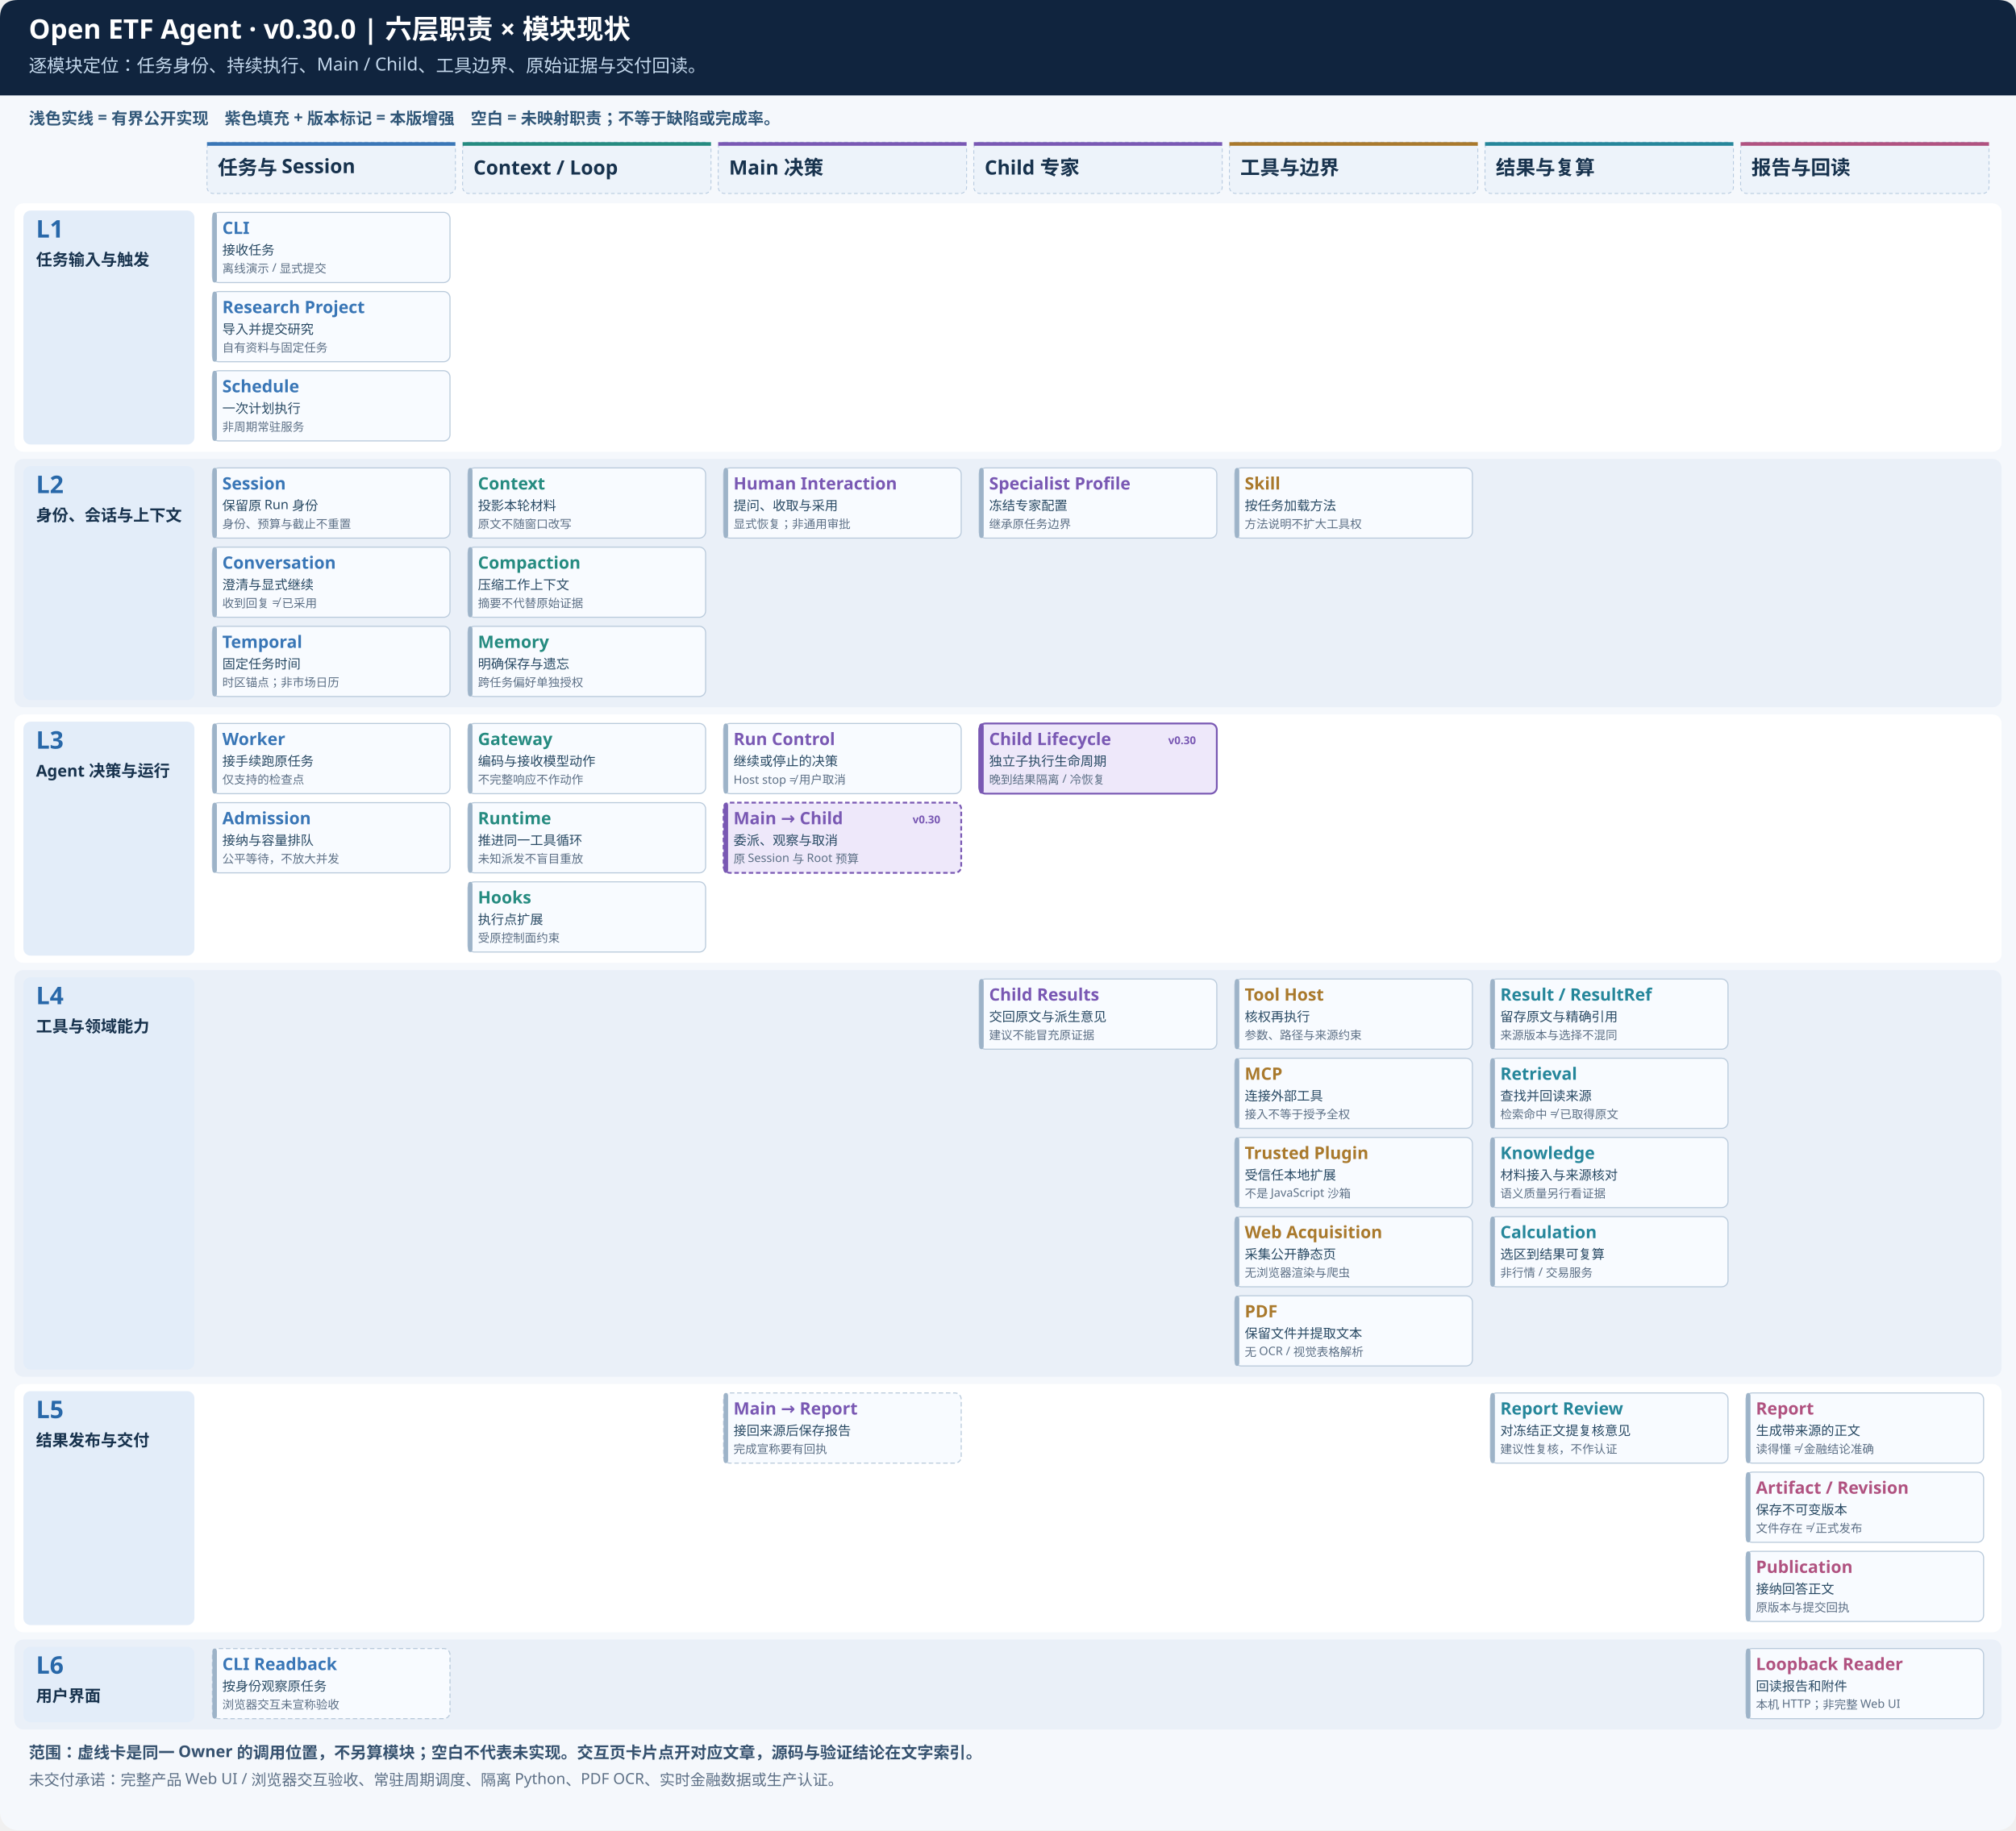
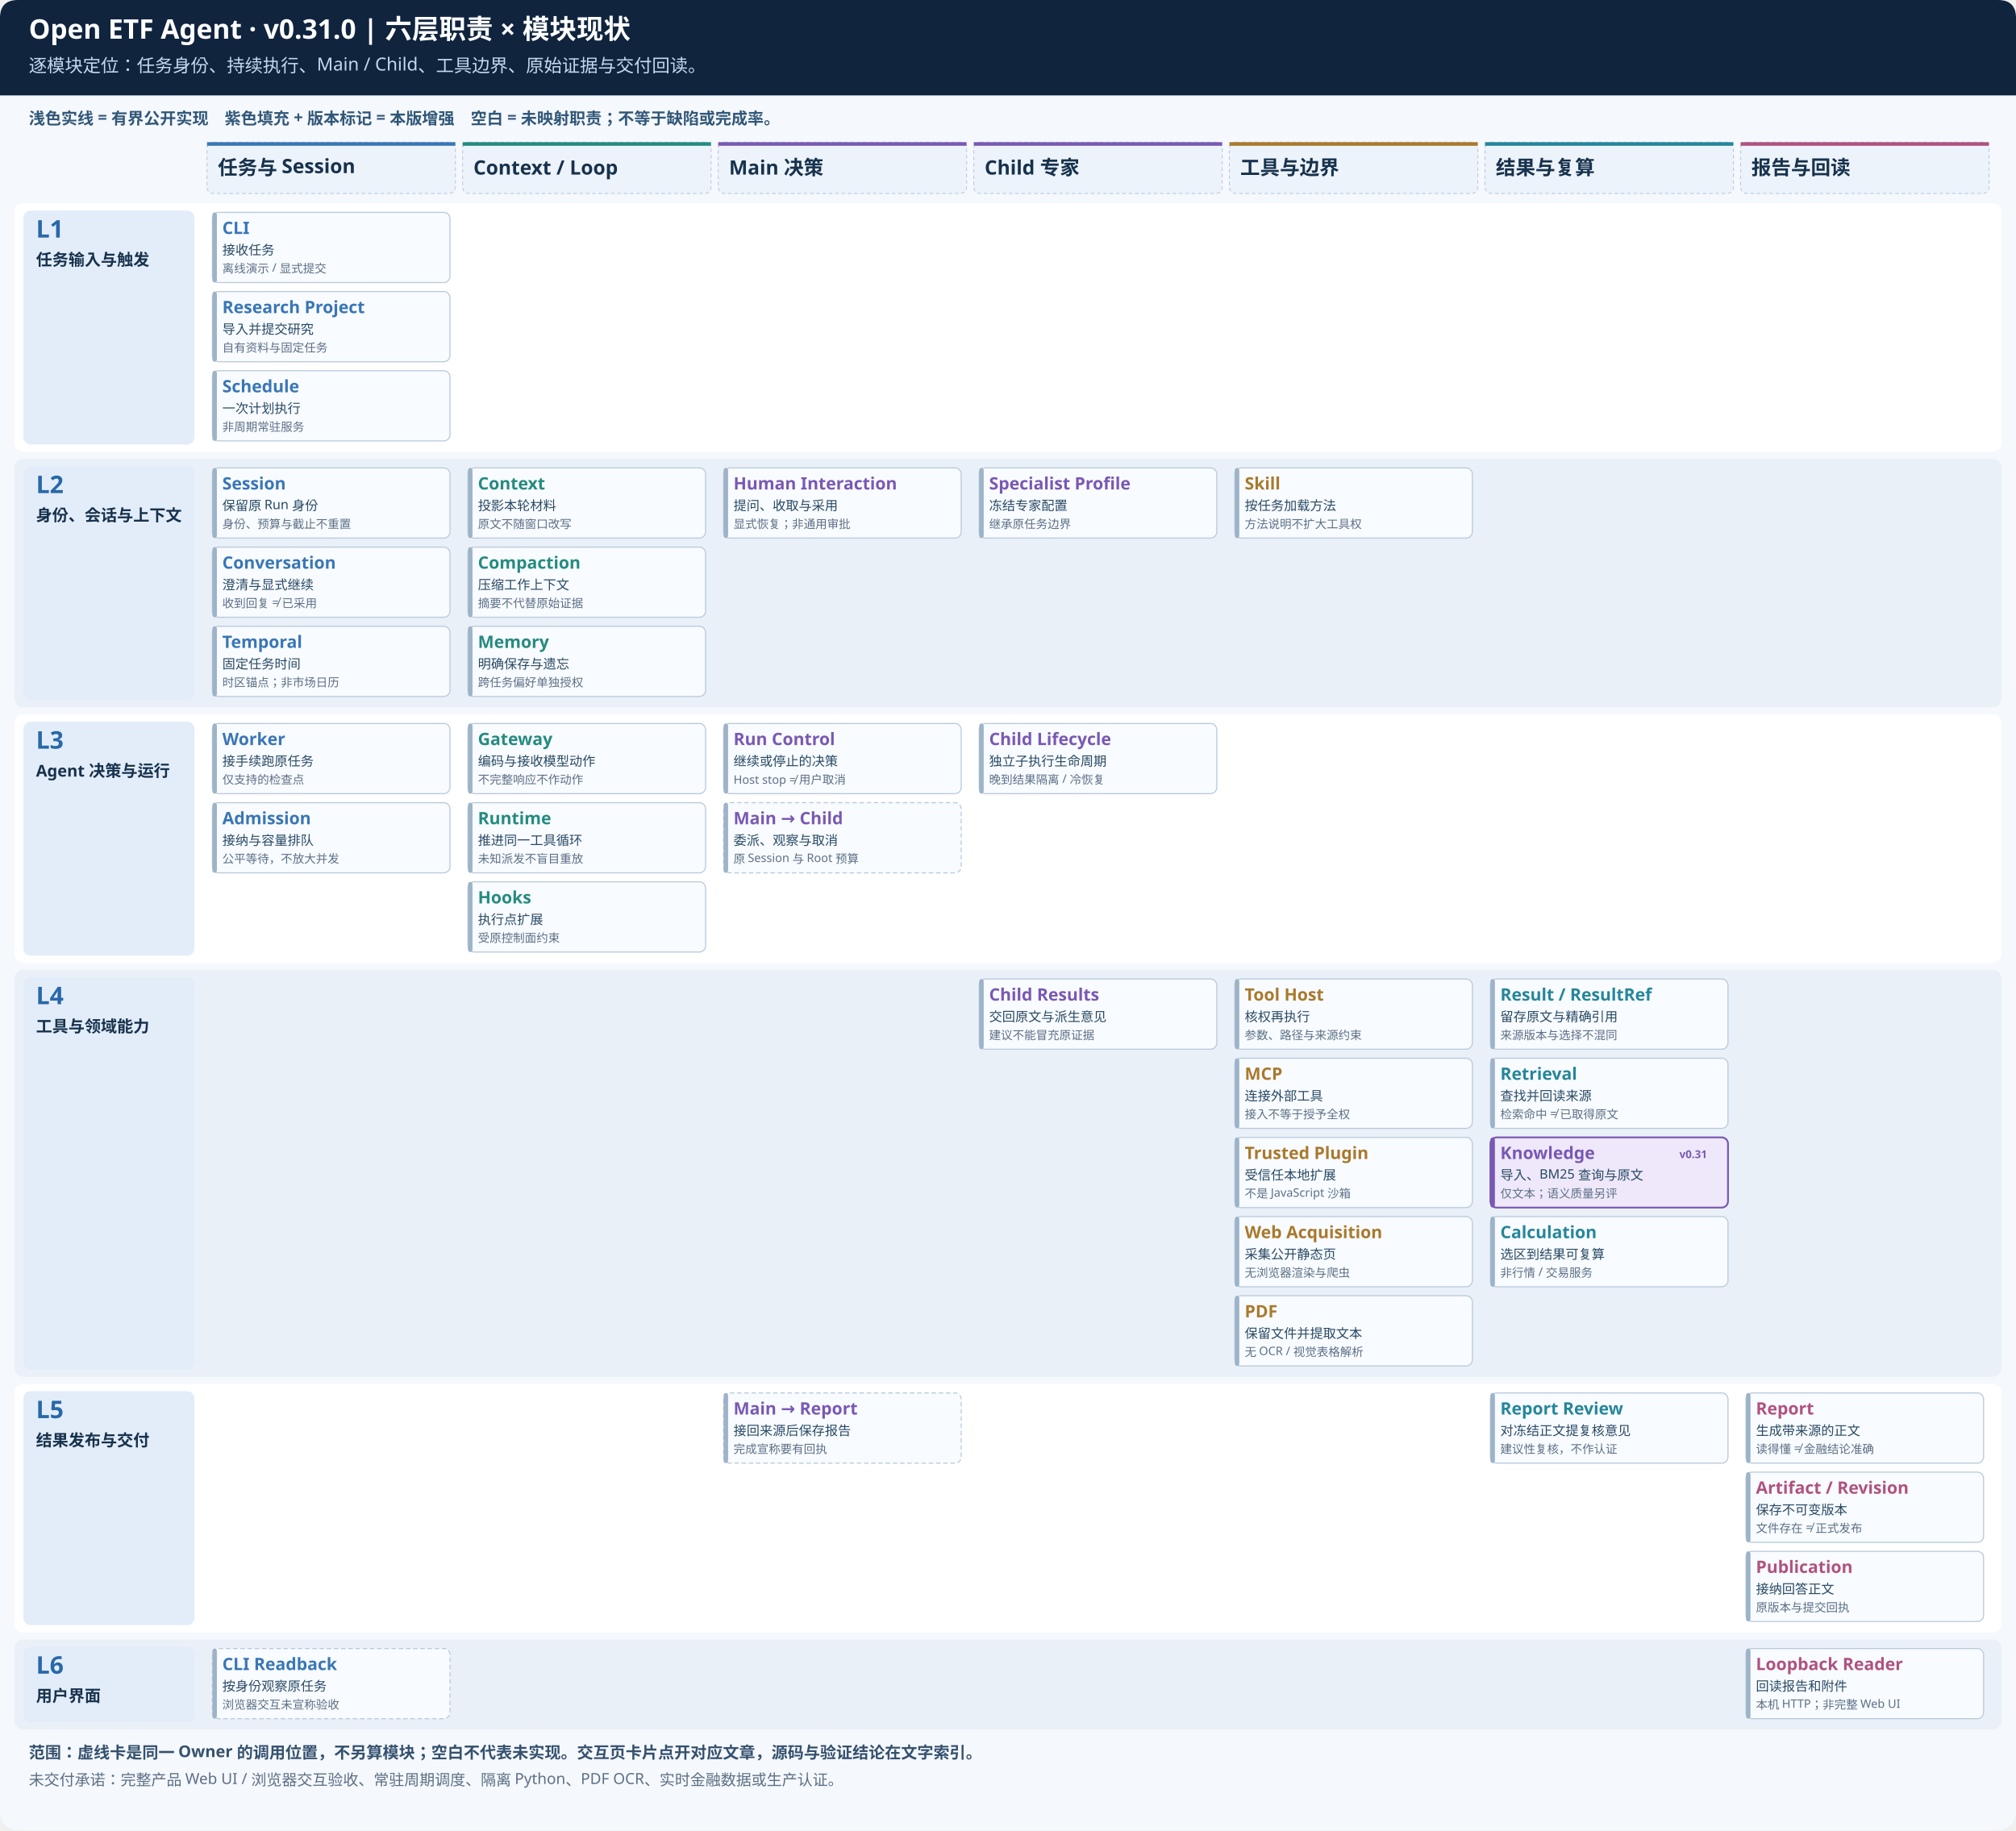
<svg xmlns="http://www.w3.org/2000/svg" width="2240" height="2034" viewBox="0 0 2240 2034" role="img" aria-labelledby="title desc">
  <rect width="2240" height="2034" rx="20" fill="#f5f8fc" />
  <path d="M20 0h2200q20 0 20 20v86H0V20Q0 0 20 0" fill="#10243e" />
  <g font-family="system-ui, sans-serif">
-     <text x="32" y="43" font-size="30" fill="#fff" font-weight="700">Open ETF Agent · v0.30.0 | 六层职责 × 模块现状</text>
+     <text x="32" y="43" font-size="30" fill="#fff" font-weight="700">Open ETF Agent · v0.31.0 | 六层职责 × 模块现状</text>
    <text x="32" y="80" font-size="20" fill="#c5d9ed" font-weight="400">逐模块定位：任务身份、持续执行、Main / Child、工具边界、原始证据与交付回读。</text>
    <text x="32" y="138" font-size="18" fill="#315778" font-weight="600">浅色实线 = 有界公开实现　紫色填充 + 版本标记 = 本版增强　空白 = 未映射职责；不等于缺陷或完成率。</text>
    <rect x="230" y="158" width="276" height="57" rx="7" fill="#edf3fa" stroke="#b8cbe0" stroke-dasharray="4 3" />
    <rect x="230" y="158" width="276" height="4" fill="#3976b6" />
    <text x="242" y="194" font-size="22" fill="#17324d" font-weight="700">任务与 Session</text>
    <rect x="514" y="158" width="276" height="57" rx="7" fill="#edf3fa" stroke="#b8cbe0" stroke-dasharray="4 3" />
    <rect x="514" y="158" width="276" height="4" fill="#258b80" />
    <text x="526" y="194" font-size="22" fill="#17324d" font-weight="700">Context / Loop</text>
    <rect x="798" y="158" width="276" height="57" rx="7" fill="#edf3fa" stroke="#b8cbe0" stroke-dasharray="4 3" />
    <rect x="798" y="158" width="276" height="4" fill="#7958b3" />
    <text x="810" y="194" font-size="22" fill="#17324d" font-weight="700">Main 决策</text>
    <rect x="1082" y="158" width="276" height="57" rx="7" fill="#edf3fa" stroke="#b8cbe0" stroke-dasharray="4 3" />
    <rect x="1082" y="158" width="276" height="4" fill="#7958b3" />
    <text x="1094" y="194" font-size="22" fill="#17324d" font-weight="700">Child 专家</text>
    <rect x="1366" y="158" width="276" height="57" rx="7" fill="#edf3fa" stroke="#b8cbe0" stroke-dasharray="4 3" />
    <rect x="1366" y="158" width="276" height="4" fill="#a9792c" />
    <text x="1378" y="194" font-size="22" fill="#17324d" font-weight="700">工具与边界</text>
    <rect x="1650" y="158" width="276" height="57" rx="7" fill="#edf3fa" stroke="#b8cbe0" stroke-dasharray="4 3" />
    <rect x="1650" y="158" width="276" height="4" fill="#25869a" />
    <text x="1662" y="194" font-size="22" fill="#17324d" font-weight="700">结果与复算</text>
    <rect x="1934" y="158" width="276" height="57" rx="7" fill="#edf3fa" stroke="#b8cbe0" stroke-dasharray="4 3" />
    <rect x="1934" y="158" width="276" height="4" fill="#b05280" />
    <text x="1946" y="194" font-size="22" fill="#17324d" font-weight="700">报告与回读</text>
    <rect x="16" y="226" width="2208" height="276" rx="10" fill="#ffffff" />
    <rect x="26" y="234" width="190" height="260" rx="8" fill="#e3edf9" />
    <text x="40" y="264" font-size="27" fill="#2868a9" font-weight="700">L1</text>
    <text x="40" y="295" font-size="18" fill="#17324d" font-weight="700">任务输入与触发</text>
    <a href="https://hpoenixf.com/eff-agent-article/articles/agent-in-15-minutes" target="_blank" rel="noopener noreferrer">
      <rect x="236" y="236" width="264" height="78" rx="7" fill="#f8fbff" stroke="#b9cadb" stroke-width="1.2" />
      <rect x="236" y="236" width="5" height="78" rx="3" fill="#9db3c8" />
      <text x="247" y="260" font-size="19" fill="#3976b6" font-weight="700">CLI</text>
      <text x="247" y="283" font-size="14.5" fill="#284963" font-weight="500">接收任务</text>
      <text x="247" y="303" font-size="13" fill="#5c6f85" font-weight="400">离线演示 / 显式提交</text>
    </a>
    <a href="https://hpoenixf.com/eff-agent-article/articles/open-etf-agent-research-project-workshop" target="_blank" rel="noopener noreferrer">
      <rect x="236" y="324" width="264" height="78" rx="7" fill="#f8fbff" stroke="#b9cadb" stroke-width="1.2" />
      <rect x="236" y="324" width="5" height="78" rx="3" fill="#9db3c8" />
      <text x="247" y="348" font-size="19" fill="#3976b6" font-weight="700">Research Project</text>
      <text x="247" y="371" font-size="14.5" fill="#284963" font-weight="500">导入并提交研究</text>
      <text x="247" y="391" font-size="13" fill="#5c6f85" font-weight="400">自有资料与固定任务</text>
    </a>
    <a href="https://hpoenixf.com/eff-agent-article/articles/agent-autonomous-scheduled-research" target="_blank" rel="noopener noreferrer">
      <rect x="236" y="412" width="264" height="78" rx="7" fill="#f8fbff" stroke="#b9cadb" stroke-width="1.2" />
      <rect x="236" y="412" width="5" height="78" rx="3" fill="#9db3c8" />
      <text x="247" y="436" font-size="19" fill="#3976b6" font-weight="700">Schedule</text>
      <text x="247" y="459" font-size="14.5" fill="#284963" font-weight="500">一次计划执行</text>
      <text x="247" y="479" font-size="13" fill="#5c6f85" font-weight="400">非周期常驻服务</text>
    </a>
    <rect x="16" y="510" width="2208" height="276" rx="10" fill="#eaf0f8" />
    <rect x="26" y="518" width="190" height="260" rx="8" fill="#e3edf9" />
    <text x="40" y="548" font-size="27" fill="#2868a9" font-weight="700">L2</text>
    <text x="40" y="579" font-size="18" fill="#17324d" font-weight="700">身份、会话与上下文</text>
    <a href="https://hpoenixf.com/eff-agent-article/articles/agent-task-session-run-worker-schedule" target="_blank" rel="noopener noreferrer">
      <rect x="236" y="520" width="264" height="78" rx="7" fill="#f8fbff" stroke="#b9cadb" stroke-width="1.2" />
      <rect x="236" y="520" width="5" height="78" rx="3" fill="#9db3c8" />
      <text x="247" y="544" font-size="19" fill="#3976b6" font-weight="700">Session</text>
      <text x="247" y="567" font-size="14.5" fill="#284963" font-weight="500">保留原 Run 身份</text>
      <text x="247" y="587" font-size="13" fill="#5c6f85" font-weight="400">身份、预算与截止不重置</text>
    </a>
    <a href="https://hpoenixf.com/eff-agent-article/articles/agent-conversation-admission-task-continuation" target="_blank" rel="noopener noreferrer">
      <rect x="236" y="608" width="264" height="78" rx="7" fill="#f8fbff" stroke="#b9cadb" stroke-width="1.2" />
      <rect x="236" y="608" width="5" height="78" rx="3" fill="#9db3c8" />
      <text x="247" y="632" font-size="19" fill="#3976b6" font-weight="700">Conversation</text>
      <text x="247" y="655" font-size="14.5" fill="#284963" font-weight="500">澄清与显式继续</text>
      <text x="247" y="675" font-size="13" fill="#5c6f85" font-weight="400">收到回复 ≠ 已采用</text>
    </a>
    <a href="https://hpoenixf.com/eff-agent-article/articles/agent-temporal-semantics-market-calendar" target="_blank" rel="noopener noreferrer">
      <rect x="236" y="696" width="264" height="78" rx="7" fill="#f8fbff" stroke="#b9cadb" stroke-width="1.2" />
      <rect x="236" y="696" width="5" height="78" rx="3" fill="#9db3c8" />
      <text x="247" y="720" font-size="19" fill="#3976b6" font-weight="700">Temporal</text>
      <text x="247" y="743" font-size="14.5" fill="#284963" font-weight="500">固定任务时间</text>
      <text x="247" y="763" font-size="13" fill="#5c6f85" font-weight="400">时区锚点；非市场日历</text>
    </a>
    <a href="https://hpoenixf.com/eff-agent-article/articles/agent-context-governance-actions" target="_blank" rel="noopener noreferrer">
      <rect x="520" y="520" width="264" height="78" rx="7" fill="#f8fbff" stroke="#b9cadb" stroke-width="1.2" />
      <rect x="520" y="520" width="5" height="78" rx="3" fill="#9db3c8" />
      <text x="531" y="544" font-size="19" fill="#258b80" font-weight="700">Context</text>
      <text x="531" y="567" font-size="14.5" fill="#284963" font-weight="500">投影本轮材料</text>
      <text x="531" y="587" font-size="13" fill="#5c6f85" font-weight="400">原文不随窗口改写</text>
    </a>
    <a href="https://hpoenixf.com/eff-agent-article/articles/agent-main-run-context-compaction" target="_blank" rel="noopener noreferrer">
      <rect x="520" y="608" width="264" height="78" rx="7" fill="#f8fbff" stroke="#b9cadb" stroke-width="1.2" />
      <rect x="520" y="608" width="5" height="78" rx="3" fill="#9db3c8" />
      <text x="531" y="632" font-size="19" fill="#258b80" font-weight="700">Compaction</text>
      <text x="531" y="655" font-size="14.5" fill="#284963" font-weight="500">压缩工作上下文</text>
      <text x="531" y="675" font-size="13" fill="#5c6f85" font-weight="400">摘要不代替原始证据</text>
    </a>
    <a href="https://hpoenixf.com/eff-agent-article/articles/026-agent-memory-forget-durable-effects" target="_blank" rel="noopener noreferrer">
      <rect x="520" y="696" width="264" height="78" rx="7" fill="#f8fbff" stroke="#b9cadb" stroke-width="1.2" />
      <rect x="520" y="696" width="5" height="78" rx="3" fill="#9db3c8" />
      <text x="531" y="720" font-size="19" fill="#258b80" font-weight="700">Memory</text>
      <text x="531" y="743" font-size="14.5" fill="#284963" font-weight="500">明确保存与遗忘</text>
      <text x="531" y="763" font-size="13" fill="#5c6f85" font-weight="400">跨任务偏好单独授权</text>
    </a>
    <a href="https://hpoenixf.com/eff-agent-article/articles/agent-durable-human-interaction-response-adoption" target="_blank" rel="noopener noreferrer">
      <rect x="804" y="520" width="264" height="78" rx="7" fill="#f8fbff" stroke="#b9cadb" stroke-width="1.2" />
      <rect x="804" y="520" width="5" height="78" rx="3" fill="#9db3c8" />
      <text x="815" y="544" font-size="19" fill="#7958b3" font-weight="700">Human Interaction</text>
      <text x="815" y="567" font-size="14.5" fill="#284963" font-weight="500">提问、收取与采用</text>
      <text x="815" y="587" font-size="13" fill="#5c6f85" font-weight="400">显式恢复；非通用审批</text>
    </a>
    <a href="https://hpoenixf.com/eff-agent-article/articles/agent-custom-expert-from-prompt-to-recovery" target="_blank" rel="noopener noreferrer">
      <rect x="1088" y="520" width="264" height="78" rx="7" fill="#f8fbff" stroke="#b9cadb" stroke-width="1.2" />
      <rect x="1088" y="520" width="5" height="78" rx="3" fill="#9db3c8" />
      <text x="1099" y="544" font-size="19" fill="#7958b3" font-weight="700">Specialist Profile</text>
      <text x="1099" y="567" font-size="14.5" fill="#284963" font-weight="500">冻结专家配置</text>
      <text x="1099" y="587" font-size="13" fill="#5c6f85" font-weight="400">继承原任务边界</text>
    </a>
    <a href="https://hpoenixf.com/eff-agent-article/articles/agent-skill-from-markdown-to-callable-research" target="_blank" rel="noopener noreferrer">
      <rect x="1372" y="520" width="264" height="78" rx="7" fill="#f8fbff" stroke="#b9cadb" stroke-width="1.2" />
      <rect x="1372" y="520" width="5" height="78" rx="3" fill="#9db3c8" />
      <text x="1383" y="544" font-size="19" fill="#a9792c" font-weight="700">Skill</text>
      <text x="1383" y="567" font-size="14.5" fill="#284963" font-weight="500">按任务加载方法</text>
      <text x="1383" y="587" font-size="13" fill="#5c6f85" font-weight="400">方法说明不扩大工具权</text>
    </a>
    <rect x="16" y="794" width="2208" height="276" rx="10" fill="#ffffff" />
    <rect x="26" y="802" width="190" height="260" rx="8" fill="#e3edf9" />
    <text x="40" y="832" font-size="27" fill="#2868a9" font-weight="700">L3</text>
    <text x="40" y="863" font-size="18" fill="#17324d" font-weight="700">Agent 决策与运行</text>
    <a href="https://hpoenixf.com/eff-agent-article/articles/open-etf-agent-v010-system-design" target="_blank" rel="noopener noreferrer">
      <rect x="236" y="804" width="264" height="78" rx="7" fill="#f8fbff" stroke="#b9cadb" stroke-width="1.2" />
      <rect x="236" y="804" width="5" height="78" rx="3" fill="#9db3c8" />
      <text x="247" y="828" font-size="19" fill="#3976b6" font-weight="700">Worker</text>
      <text x="247" y="851" font-size="14.5" fill="#284963" font-weight="500">接手续跑原任务</text>
      <text x="247" y="871" font-size="13" fill="#5c6f85" font-weight="400">仅支持的检查点</text>
    </a>
    <a href="https://hpoenixf.com/eff-agent-article/articles/agent-provider-admission-capacity-lease" target="_blank" rel="noopener noreferrer">
      <rect x="236" y="892" width="264" height="78" rx="7" fill="#f8fbff" stroke="#b9cadb" stroke-width="1.2" />
      <rect x="236" y="892" width="5" height="78" rx="3" fill="#9db3c8" />
      <text x="247" y="916" font-size="19" fill="#3976b6" font-weight="700">Admission</text>
      <text x="247" y="939" font-size="14.5" fill="#284963" font-weight="500">接纳与容量排队</text>
      <text x="247" y="959" font-size="13" fill="#5c6f85" font-weight="400">公平等待，不放大并发</text>
    </a>
    <a href="https://hpoenixf.com/eff-agent-article/articles/agent-provider-architecture-and-admission" target="_blank" rel="noopener noreferrer">
      <rect x="520" y="804" width="264" height="78" rx="7" fill="#f8fbff" stroke="#b9cadb" stroke-width="1.2" />
      <rect x="520" y="804" width="5" height="78" rx="3" fill="#9db3c8" />
      <text x="531" y="828" font-size="19" fill="#258b80" font-weight="700">Gateway</text>
      <text x="531" y="851" font-size="14.5" fill="#284963" font-weight="500">编码与接收模型动作</text>
      <text x="531" y="871" font-size="13" fill="#5c6f85" font-weight="400">不完整响应不作动作</text>
    </a>
    <a href="https://hpoenixf.com/eff-agent-article/articles/etf-agent-model-harness-research-loop" target="_blank" rel="noopener noreferrer">
      <rect x="520" y="892" width="264" height="78" rx="7" fill="#f8fbff" stroke="#b9cadb" stroke-width="1.2" />
      <rect x="520" y="892" width="5" height="78" rx="3" fill="#9db3c8" />
      <text x="531" y="916" font-size="19" fill="#258b80" font-weight="700">Runtime</text>
      <text x="531" y="939" font-size="14.5" fill="#284963" font-weight="500">推进同一工具循环</text>
      <text x="531" y="959" font-size="13" fill="#5c6f85" font-weight="400">未知派发不盲目重放</text>
    </a>
    <a href="https://hpoenixf.com/eff-agent-article/articles/agent-multi-ecosystem-hook-execution" target="_blank" rel="noopener noreferrer">
      <rect x="520" y="980" width="264" height="78" rx="7" fill="#f8fbff" stroke="#b9cadb" stroke-width="1.2" />
      <rect x="520" y="980" width="5" height="78" rx="3" fill="#9db3c8" />
      <text x="531" y="1004" font-size="19" fill="#258b80" font-weight="700">Hooks</text>
      <text x="531" y="1027" font-size="14.5" fill="#284963" font-weight="500">执行点扩展</text>
      <text x="531" y="1047" font-size="13" fill="#5c6f85" font-weight="400">受原控制面约束</text>
    </a>
    <a href="https://hpoenixf.com/eff-agent-article/articles/agent-veto-authority-and-run-termination" target="_blank" rel="noopener noreferrer">
      <rect x="804" y="804" width="264" height="78" rx="7" fill="#f8fbff" stroke="#b9cadb" stroke-width="1.2" />
      <rect x="804" y="804" width="5" height="78" rx="3" fill="#9db3c8" />
      <text x="815" y="828" font-size="19" fill="#7958b3" font-weight="700">Run Control</text>
      <text x="815" y="851" font-size="14.5" fill="#284963" font-weight="500">继续或停止的决策</text>
      <text x="815" y="871" font-size="13" fill="#5c6f85" font-weight="400">Host stop ≠ 用户取消</text>
    </a>
    <a href="https://hpoenixf.com/eff-agent-article/articles/agent-subagent-context-specialization" target="_blank" rel="noopener noreferrer">
-       <rect x="804" y="892" width="264" height="78" rx="7" fill="#eee8fa" stroke="#7958b3" stroke-width="2" stroke-dasharray="5 3" />
-       <rect x="804" y="892" width="5" height="78" rx="3" fill="#7958b3" />
+       <rect x="804" y="892" width="264" height="78" rx="7" fill="#f8fbff" stroke="#b9cadb" stroke-width="1.2" stroke-dasharray="5 3" />
+       <rect x="804" y="892" width="5" height="78" rx="3" fill="#9db3c8" />
      <text x="815" y="916" font-size="19" fill="#7958b3" font-weight="700">Main → Child</text>
      <text x="815" y="939" font-size="14.5" fill="#284963" font-weight="500">委派、观察与取消</text>
      <text x="815" y="959" font-size="13" fill="#5c6f85" font-weight="400">原 Session 与 Root 预算</text>
-       <text x="1014" y="915" font-size="12" fill="#7958b3" font-weight="700">v0.30</text>
    </a>
    <a href="https://hpoenixf.com/eff-agent-article/articles/agent-subagent-context-specialization" target="_blank" rel="noopener noreferrer">
-       <rect x="1088" y="804" width="264" height="78" rx="7" fill="#eee8fa" stroke="#7958b3" stroke-width="2" />
-       <rect x="1088" y="804" width="5" height="78" rx="3" fill="#7958b3" />
+       <rect x="1088" y="804" width="264" height="78" rx="7" fill="#f8fbff" stroke="#b9cadb" stroke-width="1.2" />
+       <rect x="1088" y="804" width="5" height="78" rx="3" fill="#9db3c8" />
      <text x="1099" y="828" font-size="19" fill="#7958b3" font-weight="700">Child Lifecycle</text>
      <text x="1099" y="851" font-size="14.5" fill="#284963" font-weight="500">独立子执行生命周期</text>
      <text x="1099" y="871" font-size="13" fill="#5c6f85" font-weight="400">晚到结果隔离 / 冷恢复</text>
-       <text x="1298" y="827" font-size="12" fill="#7958b3" font-weight="700">v0.30</text>
    </a>
    <rect x="16" y="1078" width="2208" height="452" rx="10" fill="#eaf0f8" />
    <rect x="26" y="1086" width="190" height="436" rx="8" fill="#e3edf9" />
    <text x="40" y="1116" font-size="27" fill="#2868a9" font-weight="700">L4</text>
    <text x="40" y="1147" font-size="18" fill="#17324d" font-weight="700">工具与领域能力</text>
    <a href="https://hpoenixf.com/eff-agent-article/articles/agent-subagent-contribution-evidence" target="_blank" rel="noopener noreferrer">
      <rect x="1088" y="1088" width="264" height="78" rx="7" fill="#f8fbff" stroke="#b9cadb" stroke-width="1.2" />
      <rect x="1088" y="1088" width="5" height="78" rx="3" fill="#9db3c8" />
      <text x="1099" y="1112" font-size="19" fill="#7958b3" font-weight="700">Child Results</text>
      <text x="1099" y="1135" font-size="14.5" fill="#284963" font-weight="500">交回原文与派生意见</text>
      <text x="1099" y="1155" font-size="13" fill="#5c6f85" font-weight="400">建议不能冒充原证据</text>
    </a>
    <a href="https://hpoenixf.com/eff-agent-article/articles/agent-tool-lifecycle-and-model-input" target="_blank" rel="noopener noreferrer">
      <rect x="1372" y="1088" width="264" height="78" rx="7" fill="#f8fbff" stroke="#b9cadb" stroke-width="1.2" />
      <rect x="1372" y="1088" width="5" height="78" rx="3" fill="#9db3c8" />
      <text x="1383" y="1112" font-size="19" fill="#a9792c" font-weight="700">Tool Host</text>
      <text x="1383" y="1135" font-size="14.5" fill="#284963" font-weight="500">核权再执行</text>
      <text x="1383" y="1155" font-size="13" fill="#5c6f85" font-weight="400">参数、路径与来源约束</text>
    </a>
    <a href="https://hpoenixf.com/eff-agent-article/articles/mcp-host-from-discovery-to-consumption" target="_blank" rel="noopener noreferrer">
      <rect x="1372" y="1176" width="264" height="78" rx="7" fill="#f8fbff" stroke="#b9cadb" stroke-width="1.2" />
      <rect x="1372" y="1176" width="5" height="78" rx="3" fill="#9db3c8" />
      <text x="1383" y="1200" font-size="19" fill="#a9792c" font-weight="700">MCP</text>
      <text x="1383" y="1223" font-size="14.5" fill="#284963" font-weight="500">连接外部工具</text>
      <text x="1383" y="1243" font-size="13" fill="#5c6f85" font-weight="400">接入不等于授予全权</text>
    </a>
    <a href="https://hpoenixf.com/eff-agent-article/articles/020-agent-extension-host-smartphone" target="_blank" rel="noopener noreferrer">
      <rect x="1372" y="1264" width="264" height="78" rx="7" fill="#f8fbff" stroke="#b9cadb" stroke-width="1.2" />
      <rect x="1372" y="1264" width="5" height="78" rx="3" fill="#9db3c8" />
      <text x="1383" y="1288" font-size="19" fill="#a9792c" font-weight="700">Trusted Plugin</text>
      <text x="1383" y="1311" font-size="14.5" fill="#284963" font-weight="500">受信任本地扩展</text>
      <text x="1383" y="1331" font-size="13" fill="#5c6f85" font-weight="400">不是 JavaScript 沙箱</text>
    </a>
    <a href="https://hpoenixf.com/eff-agent-article/articles/021-agent-web-research-from-search-to-deep-reading" target="_blank" rel="noopener noreferrer">
      <rect x="1372" y="1352" width="264" height="78" rx="7" fill="#f8fbff" stroke="#b9cadb" stroke-width="1.2" />
      <rect x="1372" y="1352" width="5" height="78" rx="3" fill="#9db3c8" />
      <text x="1383" y="1376" font-size="19" fill="#a9792c" font-weight="700">Web Acquisition</text>
      <text x="1383" y="1399" font-size="14.5" fill="#284963" font-weight="500">采集公开静态页</text>
      <text x="1383" y="1419" font-size="13" fill="#5c6f85" font-weight="400">无浏览器渲染与爬虫</text>
    </a>
    <a href="https://hpoenixf.com/eff-agent-article/articles/024-agent-pdf-from-text-to-evidence" target="_blank" rel="noopener noreferrer">
      <rect x="1372" y="1440" width="264" height="78" rx="7" fill="#f8fbff" stroke="#b9cadb" stroke-width="1.2" />
      <rect x="1372" y="1440" width="5" height="78" rx="3" fill="#9db3c8" />
      <text x="1383" y="1464" font-size="19" fill="#a9792c" font-weight="700">PDF</text>
      <text x="1383" y="1487" font-size="14.5" fill="#284963" font-weight="500">保留文件并提取文本</text>
      <text x="1383" y="1507" font-size="13" fill="#5c6f85" font-weight="400">无 OCR / 视觉表格解析</text>
    </a>
    <a href="https://hpoenixf.com/eff-agent-article/articles/tool-results-outside-model-context" target="_blank" rel="noopener noreferrer">
      <rect x="1656" y="1088" width="264" height="78" rx="7" fill="#f8fbff" stroke="#b9cadb" stroke-width="1.2" />
      <rect x="1656" y="1088" width="5" height="78" rx="3" fill="#9db3c8" />
      <text x="1667" y="1112" font-size="19" fill="#25869a" font-weight="700">Result / ResultRef</text>
      <text x="1667" y="1135" font-size="14.5" fill="#284963" font-weight="500">留存原文与精确引用</text>
      <text x="1667" y="1155" font-size="13" fill="#5c6f85" font-weight="400">来源版本与选择不混同</text>
    </a>
    <a href="https://hpoenixf.com/eff-agent-article/articles/agent-knowledge-retrieval-end-to-end" target="_blank" rel="noopener noreferrer">
      <rect x="1656" y="1176" width="264" height="78" rx="7" fill="#f8fbff" stroke="#b9cadb" stroke-width="1.2" />
      <rect x="1656" y="1176" width="5" height="78" rx="3" fill="#9db3c8" />
      <text x="1667" y="1200" font-size="19" fill="#25869a" font-weight="700">Retrieval</text>
      <text x="1667" y="1223" font-size="14.5" fill="#284963" font-weight="500">查找并回读来源</text>
      <text x="1667" y="1243" font-size="13" fill="#5c6f85" font-weight="400">检索命中 ≠ 已取得原文</text>
    </a>
    <a href="https://hpoenixf.com/eff-agent-article/articles/agent-knowledge-retrieval-end-to-end" target="_blank" rel="noopener noreferrer">
-       <rect x="1656" y="1264" width="264" height="78" rx="7" fill="#f8fbff" stroke="#b9cadb" stroke-width="1.2" />
-       <rect x="1656" y="1264" width="5" height="78" rx="3" fill="#9db3c8" />
-       <text x="1667" y="1288" font-size="19" fill="#25869a" font-weight="700">Knowledge</text>
-       <text x="1667" y="1311" font-size="14.5" fill="#284963" font-weight="500">材料接入与来源核对</text>
-       <text x="1667" y="1331" font-size="13" fill="#5c6f85" font-weight="400">语义质量另行看证据</text>
+       <rect x="1656" y="1264" width="264" height="78" rx="7" fill="#eee8fa" stroke="#7958b3" stroke-width="2" />
+       <rect x="1656" y="1264" width="5" height="78" rx="3" fill="#7958b3" />
+       <text x="1667" y="1288" font-size="19" fill="#7958b3" font-weight="700">Knowledge</text>
+       <text x="1667" y="1311" font-size="14.5" fill="#284963" font-weight="500">导入、BM25 查询与原文</text>
+       <text x="1667" y="1331" font-size="13" fill="#5c6f85" font-weight="400">仅文本；语义质量另评</text>
+       <text x="1866" y="1287" font-size="12" fill="#7958b3" font-weight="700">v0.31</text>
    </a>
    <a href="https://hpoenixf.com/eff-agent-article/articles/open-etf-agent-v010-system-design" target="_blank" rel="noopener noreferrer">
      <rect x="1656" y="1352" width="264" height="78" rx="7" fill="#f8fbff" stroke="#b9cadb" stroke-width="1.2" />
      <rect x="1656" y="1352" width="5" height="78" rx="3" fill="#9db3c8" />
      <text x="1667" y="1376" font-size="19" fill="#25869a" font-weight="700">Calculation</text>
      <text x="1667" y="1399" font-size="14.5" fill="#284963" font-weight="500">选区到结果可复算</text>
      <text x="1667" y="1419" font-size="13" fill="#5c6f85" font-weight="400">非行情 / 交易服务</text>
    </a>
    <rect x="16" y="1538" width="2208" height="276" rx="10" fill="#ffffff" />
    <rect x="26" y="1546" width="190" height="260" rx="8" fill="#e3edf9" />
    <text x="40" y="1576" font-size="27" fill="#2868a9" font-weight="700">L5</text>
    <text x="40" y="1607" font-size="18" fill="#17324d" font-weight="700">结果发布与交付</text>
    <a href="https://hpoenixf.com/eff-agent-article/articles/open-etf-agent-v01-first-readable-report" target="_blank" rel="noopener noreferrer">
      <rect x="804" y="1548" width="264" height="78" rx="7" fill="#f8fbff" stroke="#b9cadb" stroke-width="1.2" stroke-dasharray="5 3" />
      <rect x="804" y="1548" width="5" height="78" rx="3" fill="#9db3c8" />
      <text x="815" y="1572" font-size="19" fill="#7958b3" font-weight="700">Main → Report</text>
      <text x="815" y="1595" font-size="14.5" fill="#284963" font-weight="500">接回来源后保存报告</text>
      <text x="815" y="1615" font-size="13" fill="#5c6f85" font-weight="400">完成宣称要有回执</text>
    </a>
    <a href="https://hpoenixf.com/eff-agent-article/articles/open-etf-agent-report-review-workshop" target="_blank" rel="noopener noreferrer">
      <rect x="1656" y="1548" width="264" height="78" rx="7" fill="#f8fbff" stroke="#b9cadb" stroke-width="1.2" />
      <rect x="1656" y="1548" width="5" height="78" rx="3" fill="#9db3c8" />
      <text x="1667" y="1572" font-size="19" fill="#25869a" font-weight="700">Report Review</text>
      <text x="1667" y="1595" font-size="14.5" fill="#284963" font-weight="500">对冻结正文提复核意见</text>
      <text x="1667" y="1615" font-size="13" fill="#5c6f85" font-weight="400">建议性复核，不作认证</text>
    </a>
    <a href="https://hpoenixf.com/eff-agent-article/articles/open-etf-agent-v01-first-readable-report" target="_blank" rel="noopener noreferrer">
      <rect x="1940" y="1548" width="264" height="78" rx="7" fill="#f8fbff" stroke="#b9cadb" stroke-width="1.2" />
      <rect x="1940" y="1548" width="5" height="78" rx="3" fill="#9db3c8" />
      <text x="1951" y="1572" font-size="19" fill="#b05280" font-weight="700">Report</text>
      <text x="1951" y="1595" font-size="14.5" fill="#284963" font-weight="500">生成带来源的正文</text>
      <text x="1951" y="1615" font-size="13" fill="#5c6f85" font-weight="400">读得懂 ≠ 金融结论准确</text>
    </a>
    <a href="https://hpoenixf.com/eff-agent-article/articles/agent-artifact-version-access-sharing" target="_blank" rel="noopener noreferrer">
      <rect x="1940" y="1636" width="264" height="78" rx="7" fill="#f8fbff" stroke="#b9cadb" stroke-width="1.2" />
      <rect x="1940" y="1636" width="5" height="78" rx="3" fill="#9db3c8" />
      <text x="1951" y="1660" font-size="19" fill="#b05280" font-weight="700">Artifact / Revision</text>
      <text x="1951" y="1683" font-size="14.5" fill="#284963" font-weight="500">保存不可变版本</text>
      <text x="1951" y="1703" font-size="13" fill="#5c6f85" font-weight="400">文件存在 ≠ 正式发布</text>
    </a>
    <a href="https://hpoenixf.com/eff-agent-article/articles/019-agent-answer-publication" target="_blank" rel="noopener noreferrer">
      <rect x="1940" y="1724" width="264" height="78" rx="7" fill="#f8fbff" stroke="#b9cadb" stroke-width="1.2" />
      <rect x="1940" y="1724" width="5" height="78" rx="3" fill="#9db3c8" />
      <text x="1951" y="1748" font-size="19" fill="#b05280" font-weight="700">Publication</text>
      <text x="1951" y="1771" font-size="14.5" fill="#284963" font-weight="500">接纳回答正文</text>
      <text x="1951" y="1791" font-size="13" fill="#5c6f85" font-weight="400">原版本与提交回执</text>
    </a>
    <rect x="16" y="1822" width="2208" height="100" rx="10" fill="#eaf0f8" />
    <rect x="26" y="1830" width="190" height="84" rx="8" fill="#e3edf9" />
    <text x="40" y="1860" font-size="27" fill="#2868a9" font-weight="700">L6</text>
    <text x="40" y="1891" font-size="18" fill="#17324d" font-weight="700">用户界面</text>
    <a href="https://hpoenixf.com/eff-agent-article/articles/open-etf-agent-v01-first-readable-report" target="_blank" rel="noopener noreferrer">
      <rect x="236" y="1832" width="264" height="78" rx="7" fill="#f8fbff" stroke="#b9cadb" stroke-width="1.2" stroke-dasharray="5 3" />
      <rect x="236" y="1832" width="5" height="78" rx="3" fill="#9db3c8" />
      <text x="247" y="1856" font-size="19" fill="#3976b6" font-weight="700">CLI Readback</text>
      <text x="247" y="1879" font-size="14.5" fill="#284963" font-weight="500">按身份观察原任务</text>
      <text x="247" y="1899" font-size="13" fill="#5c6f85" font-weight="400">浏览器交互未宣称验收</text>
    </a>
    <a href="https://hpoenixf.com/eff-agent-article/articles/open-etf-agent-v010-system-design" target="_blank" rel="noopener noreferrer">
      <rect x="1940" y="1832" width="264" height="78" rx="7" fill="#f8fbff" stroke="#b9cadb" stroke-width="1.2" />
      <rect x="1940" y="1832" width="5" height="78" rx="3" fill="#9db3c8" />
      <text x="1951" y="1856" font-size="19" fill="#b05280" font-weight="700">Loopback Reader</text>
      <text x="1951" y="1879" font-size="14.5" fill="#284963" font-weight="500">回读报告和附件</text>
      <text x="1951" y="1899" font-size="13" fill="#5c6f85" font-weight="400">本机 HTTP；非完整 Web UI</text>
    </a>
    <text x="32" y="1954" font-size="18" fill="#35516e" font-weight="600">范围：虚线卡是同一 Owner 的调用位置，不另算模块；空白不代表未实现。交互页卡片点开对应文章，源码与验证结论在文字索引。</text>
    <text x="32" y="1984" font-size="17" fill="#5c6f85" font-weight="400">未交付承诺：完整产品 Web UI / 浏览器交互验收、常驻周期调度、隔离 Python、PDF OCR、实时金融数据或生产认证。</text>
  </g>
</svg>
